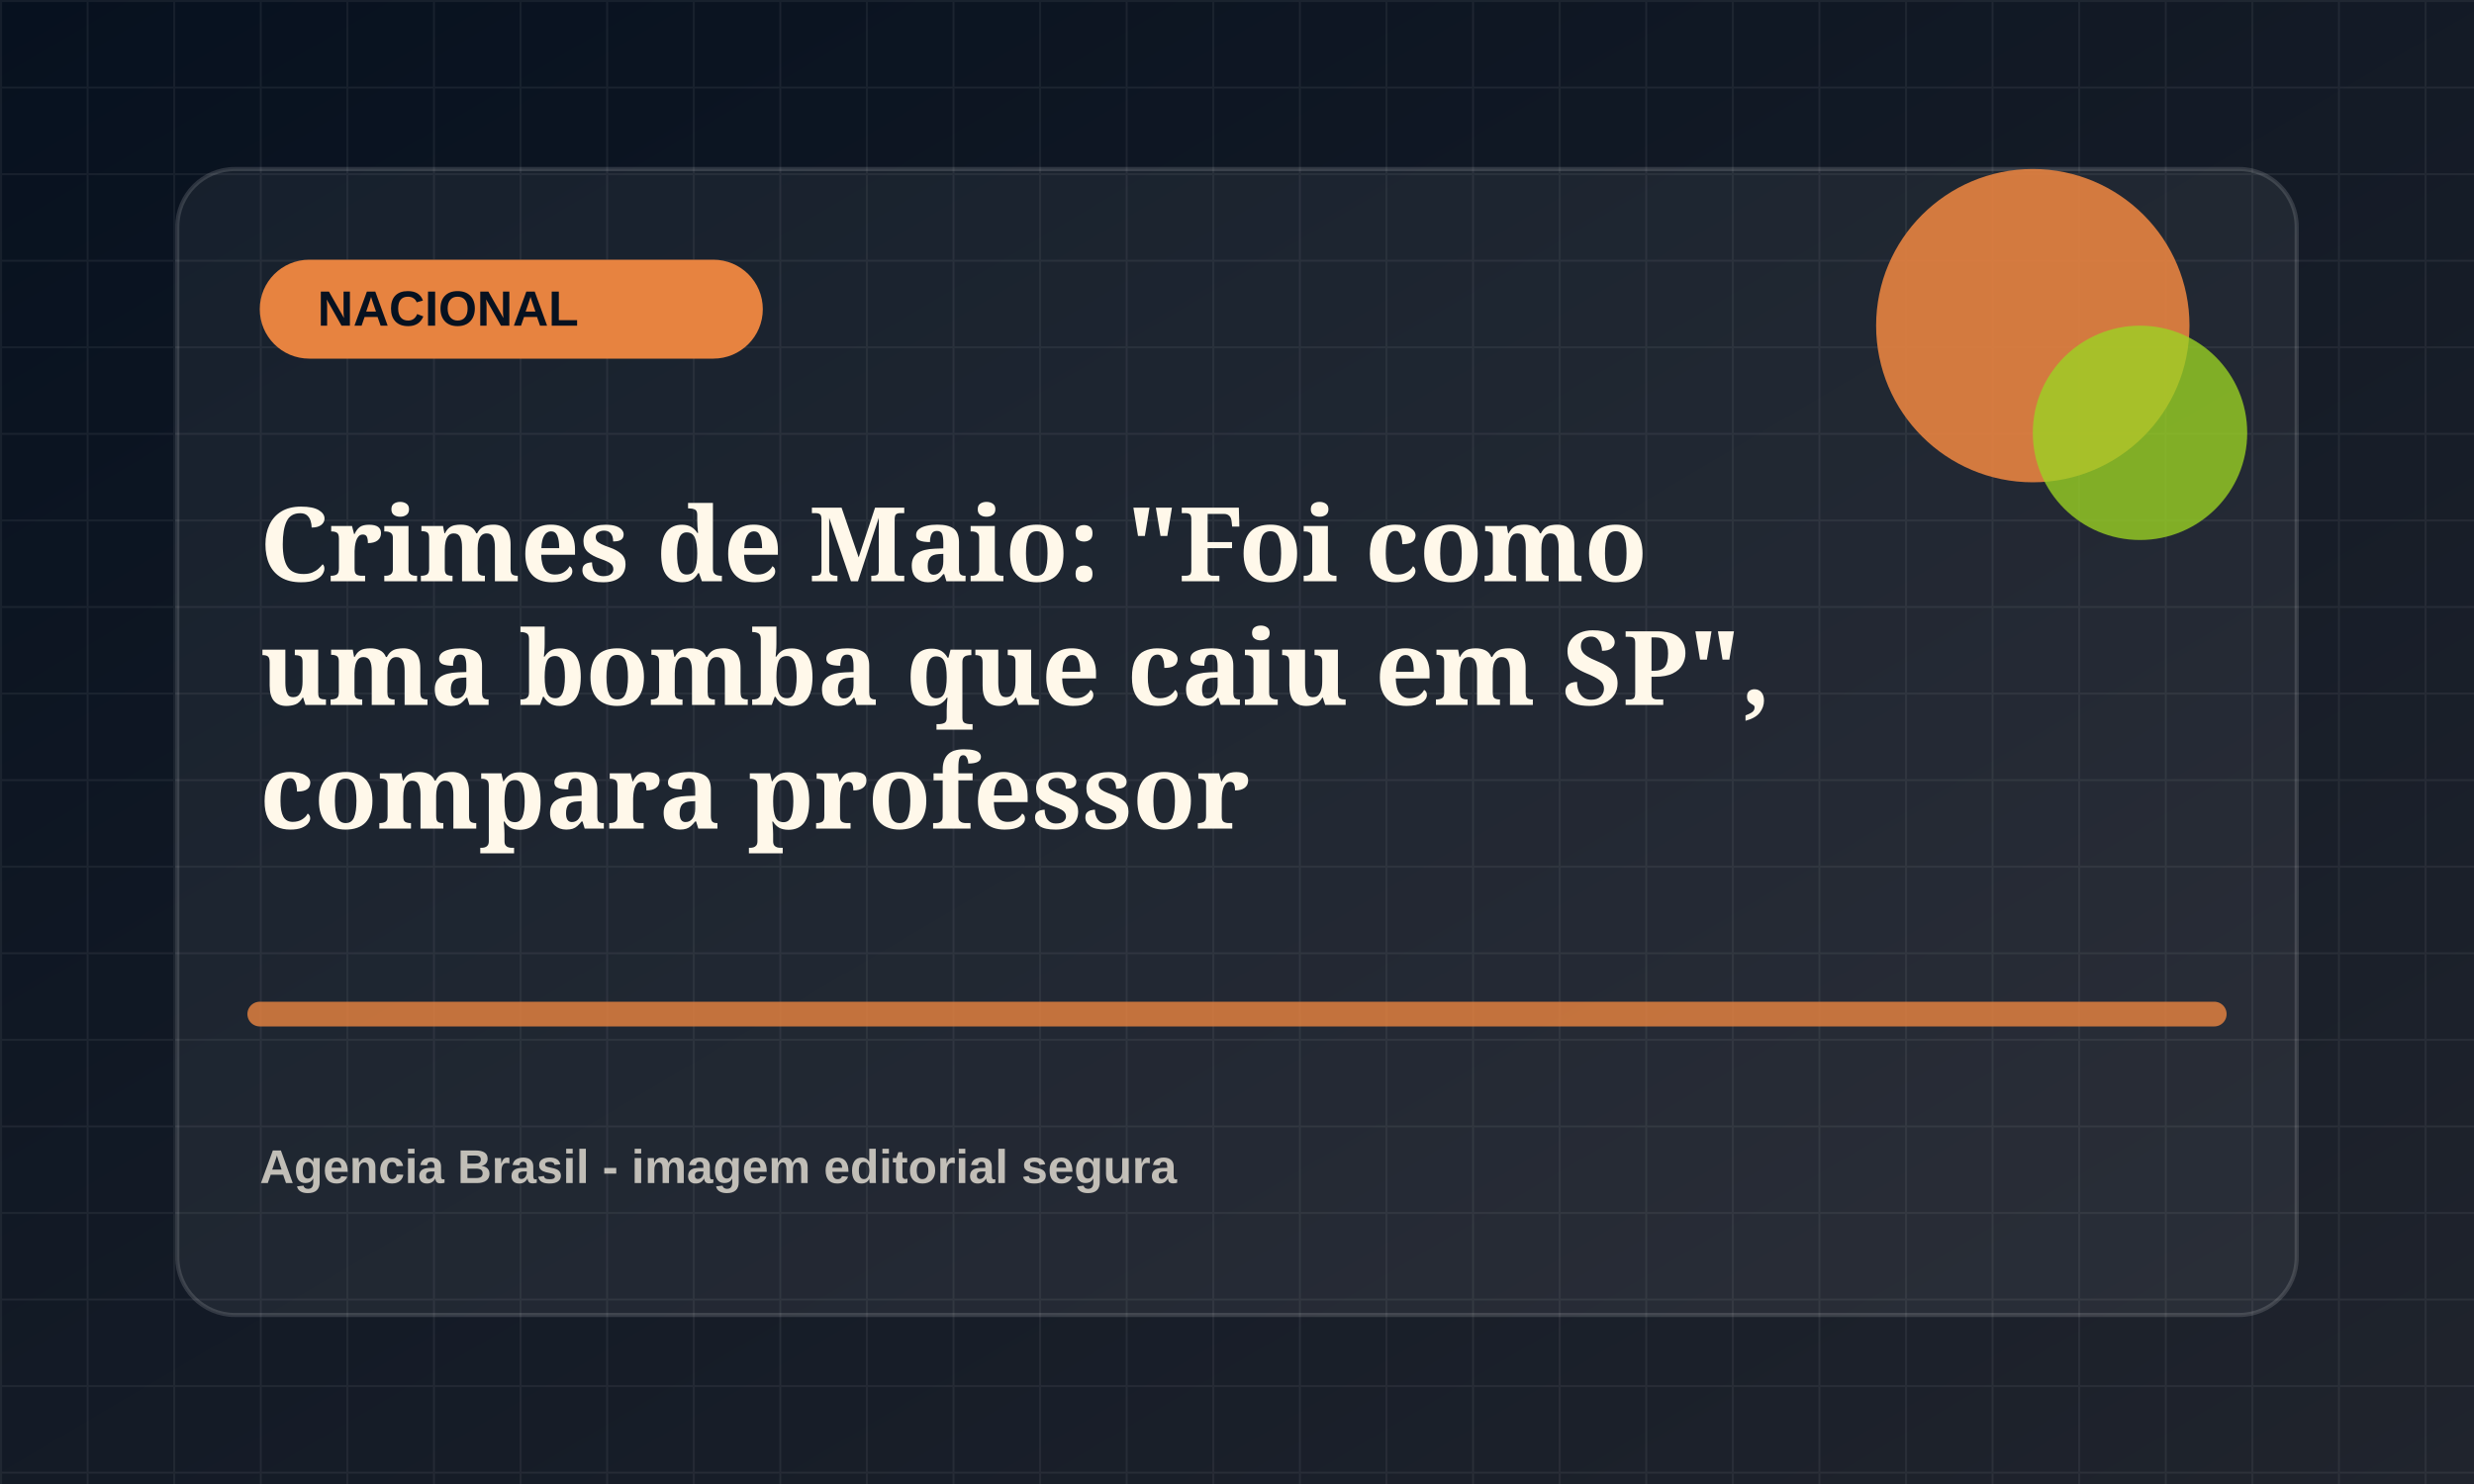
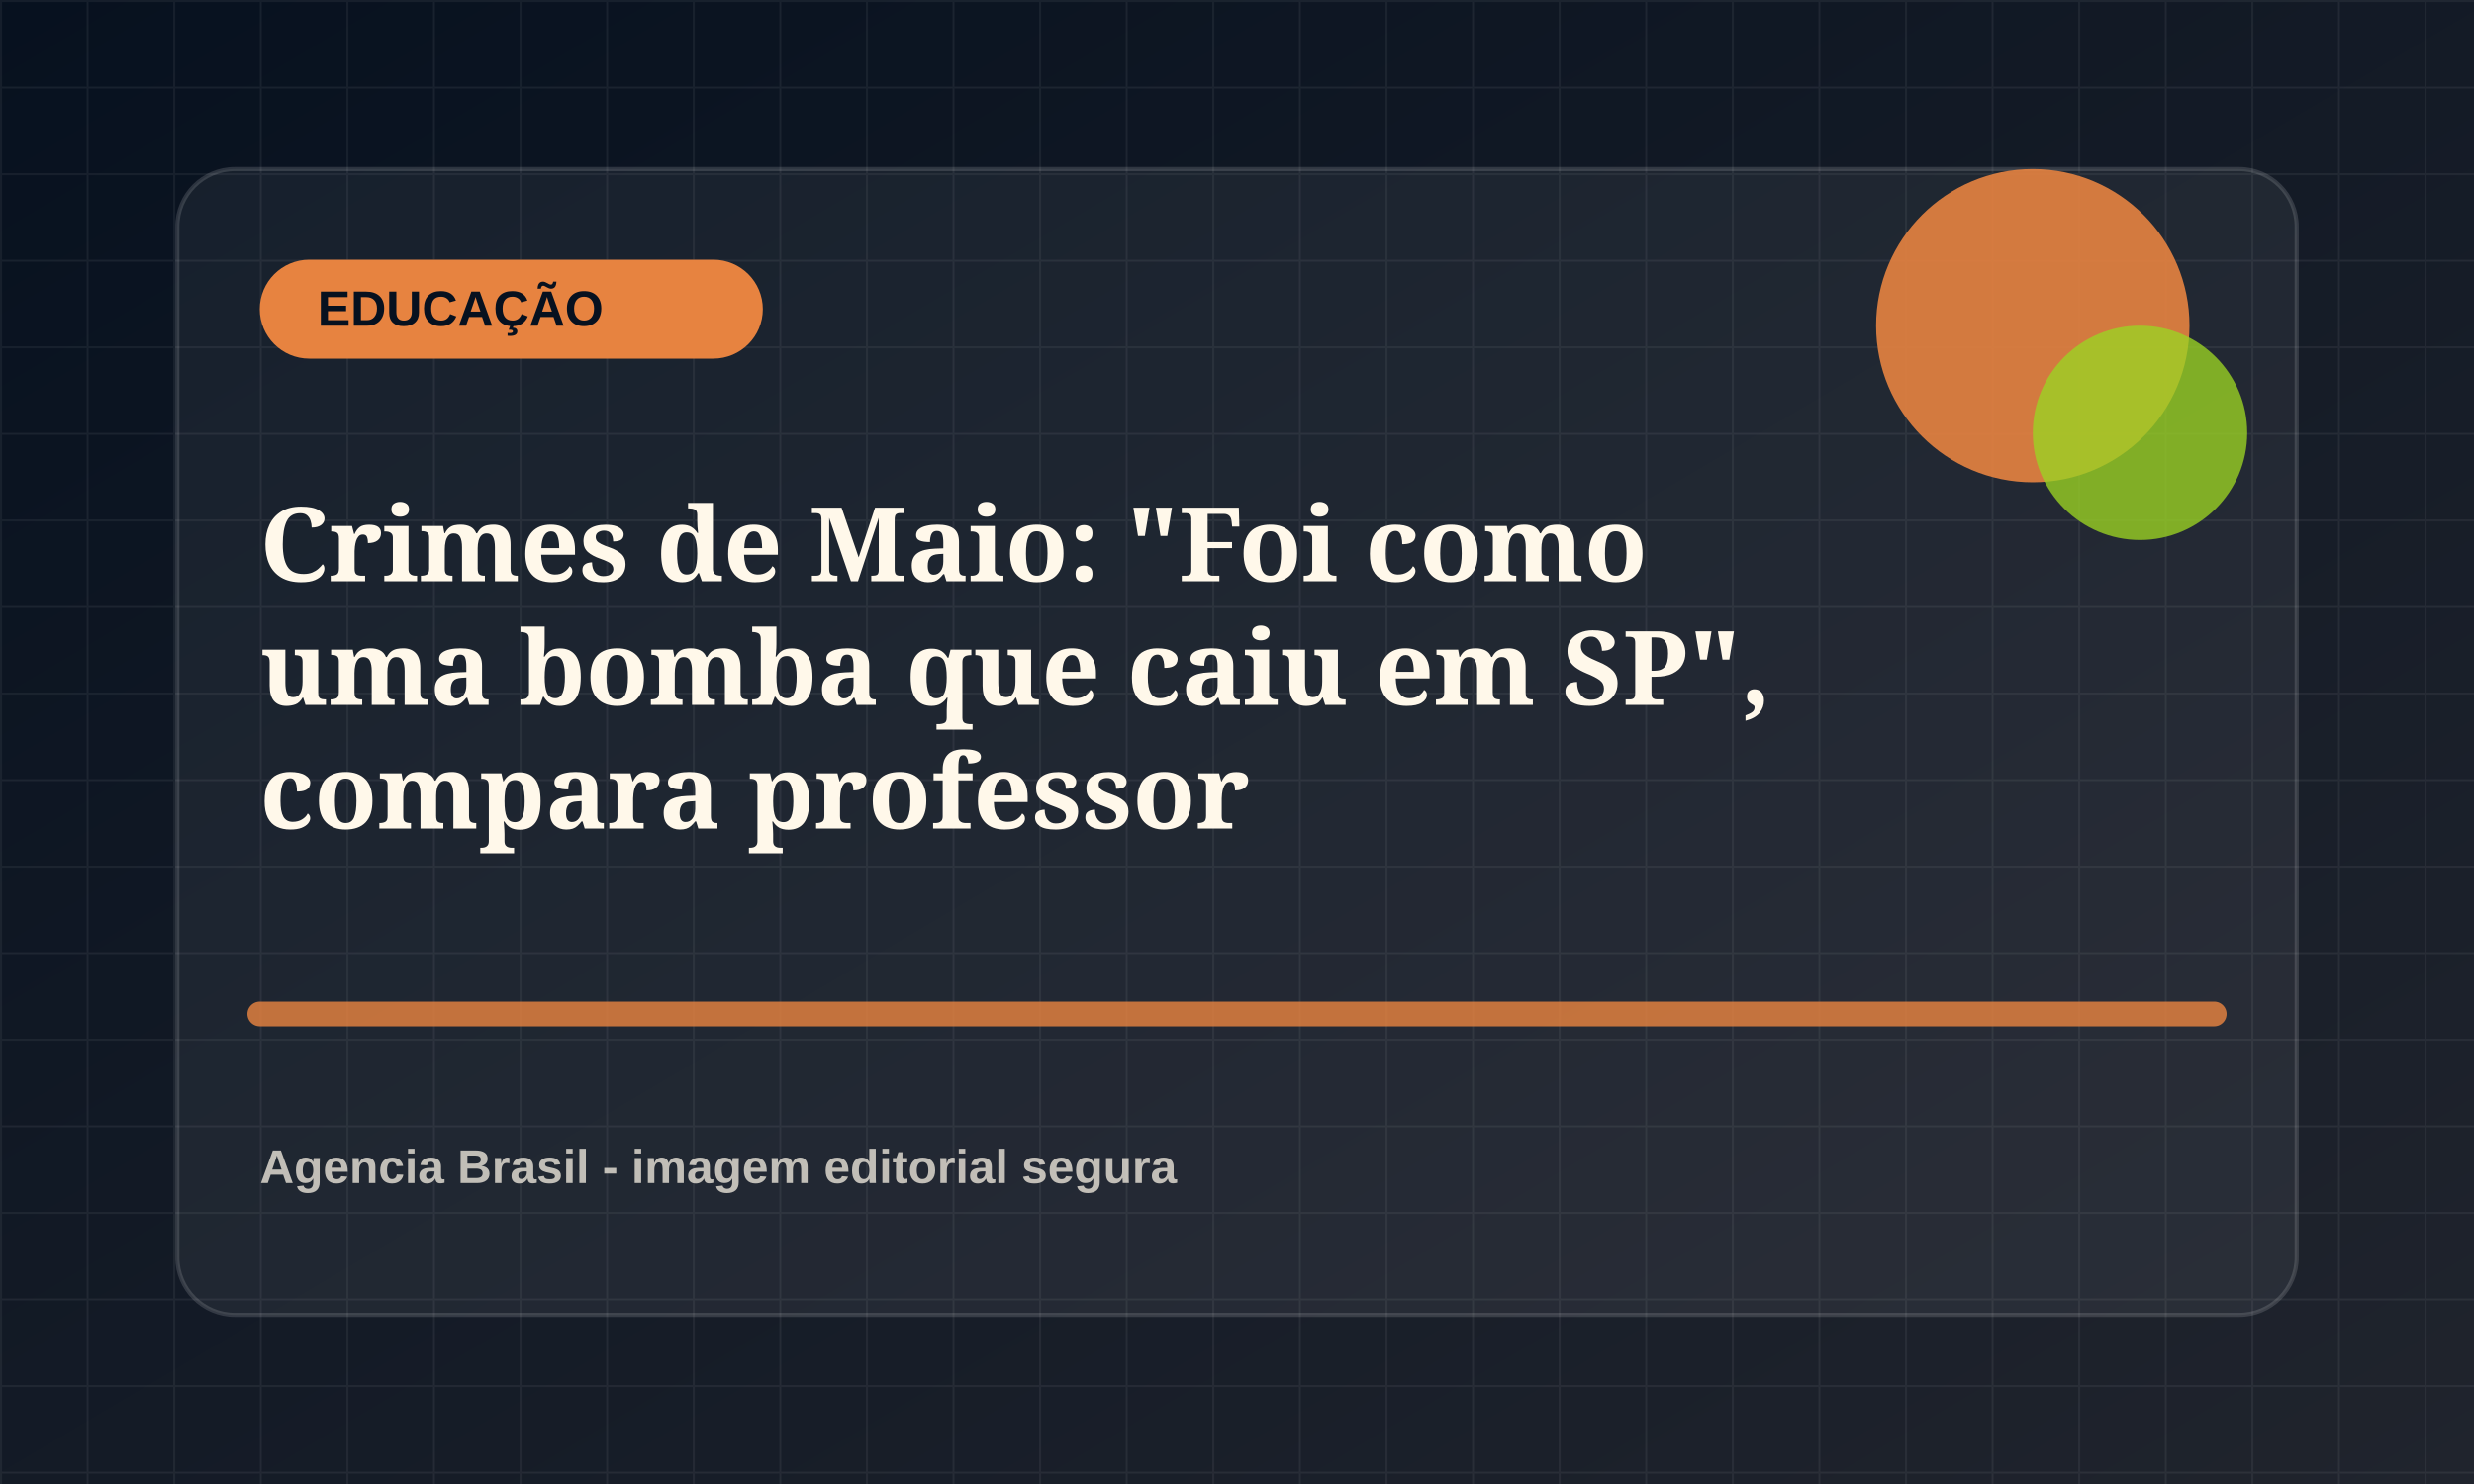
<svg xmlns="http://www.w3.org/2000/svg" viewBox="0 0 1200 720">
  <defs>
    <linearGradient id="bg" x1="0" x2="1" y1="0" y2="1">
      <stop offset="0" stop-color="#07111f" />
      <stop offset="1" stop-color="#20242d" />
    </linearGradient>
    <pattern id="grid" width="42" height="42" patternUnits="userSpaceOnUse">
      <path d="M42 0H0v42" fill="none" stroke="rgba(255,255,255,.055)" stroke-width="2" />
    </pattern>
  </defs>
  <rect width="1200" height="720" fill="url(#bg)" />
  <rect width="1200" height="720" fill="url(#grid)" />
  <rect x="86" y="82" width="1028" height="556" rx="28" fill="rgba(255,255,255,.055)" stroke="rgba(255,255,255,.14)" stroke-width="2" />
  <rect x="126" y="126" width="244" height="48" rx="24" fill="hsl(24 78% 58%)" />
-   <text x="154" y="158" fill="#07111f" font-family="Arial, sans-serif" font-size="24" font-weight="800">NACIONAL</text>
+   <text x="154" y="158" fill="#07111f" font-family="Arial, sans-serif" font-size="24" font-weight="800">EDUCAÇÃO</text>
  <circle cx="986" cy="158" r="76" fill="hsl(24 78% 58%)" opacity=".9" />
  <circle cx="1038" cy="210" r="52" fill="hsl(79 72% 48%)" opacity=".78" />
  <path d="M126 492h948" stroke="hsl(24 78% 58%)" stroke-width="12" stroke-linecap="round" opacity=".82" />
  <text x="126" y="282" fill="#fff8ea" font-family="Georgia, serif" font-size="50" font-weight="700">
    <tspan x="126" dy="0">Crimes de Maio: "Foi como</tspan>
    <tspan x="126" dy="60">uma bomba que caiu em SP",</tspan>
    <tspan x="126" dy="60">compara professor</tspan>
  </text>
  <text x="126" y="574" fill="rgba(255,248,234,.72)" font-family="Arial, sans-serif" font-size="23" font-weight="700">Agencia Brasil - imagem editorial segura</text>
</svg>
